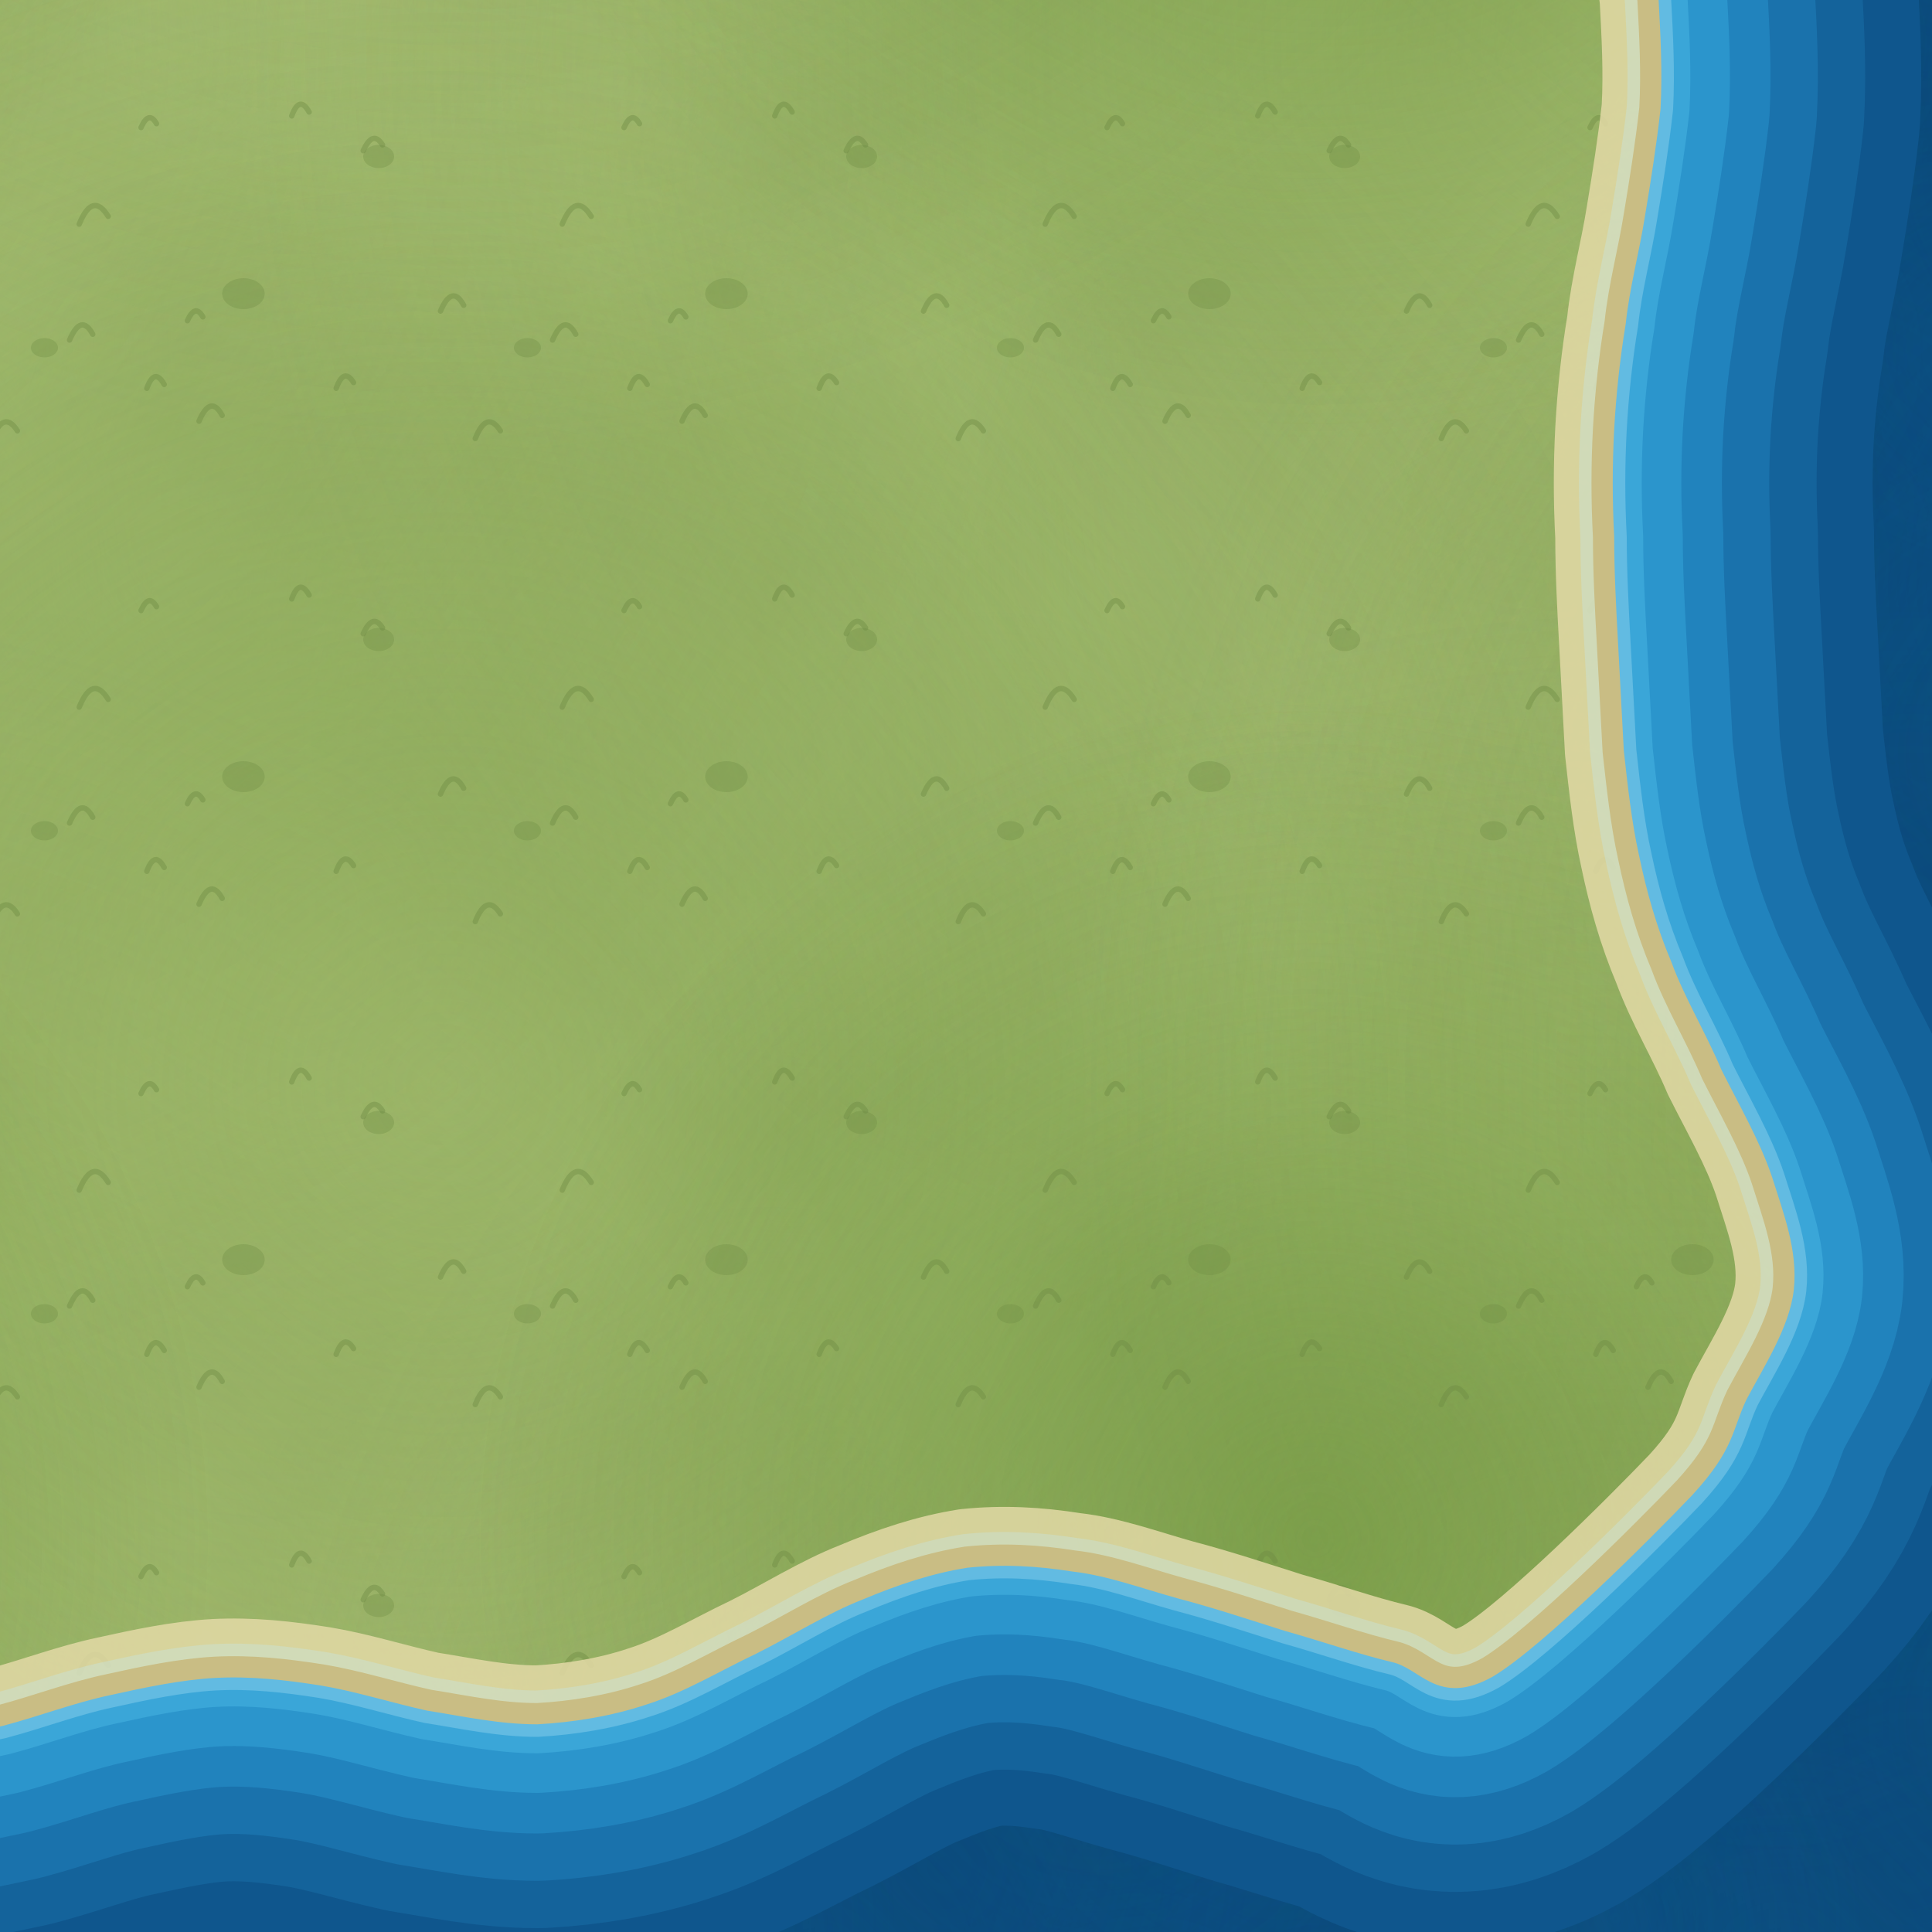
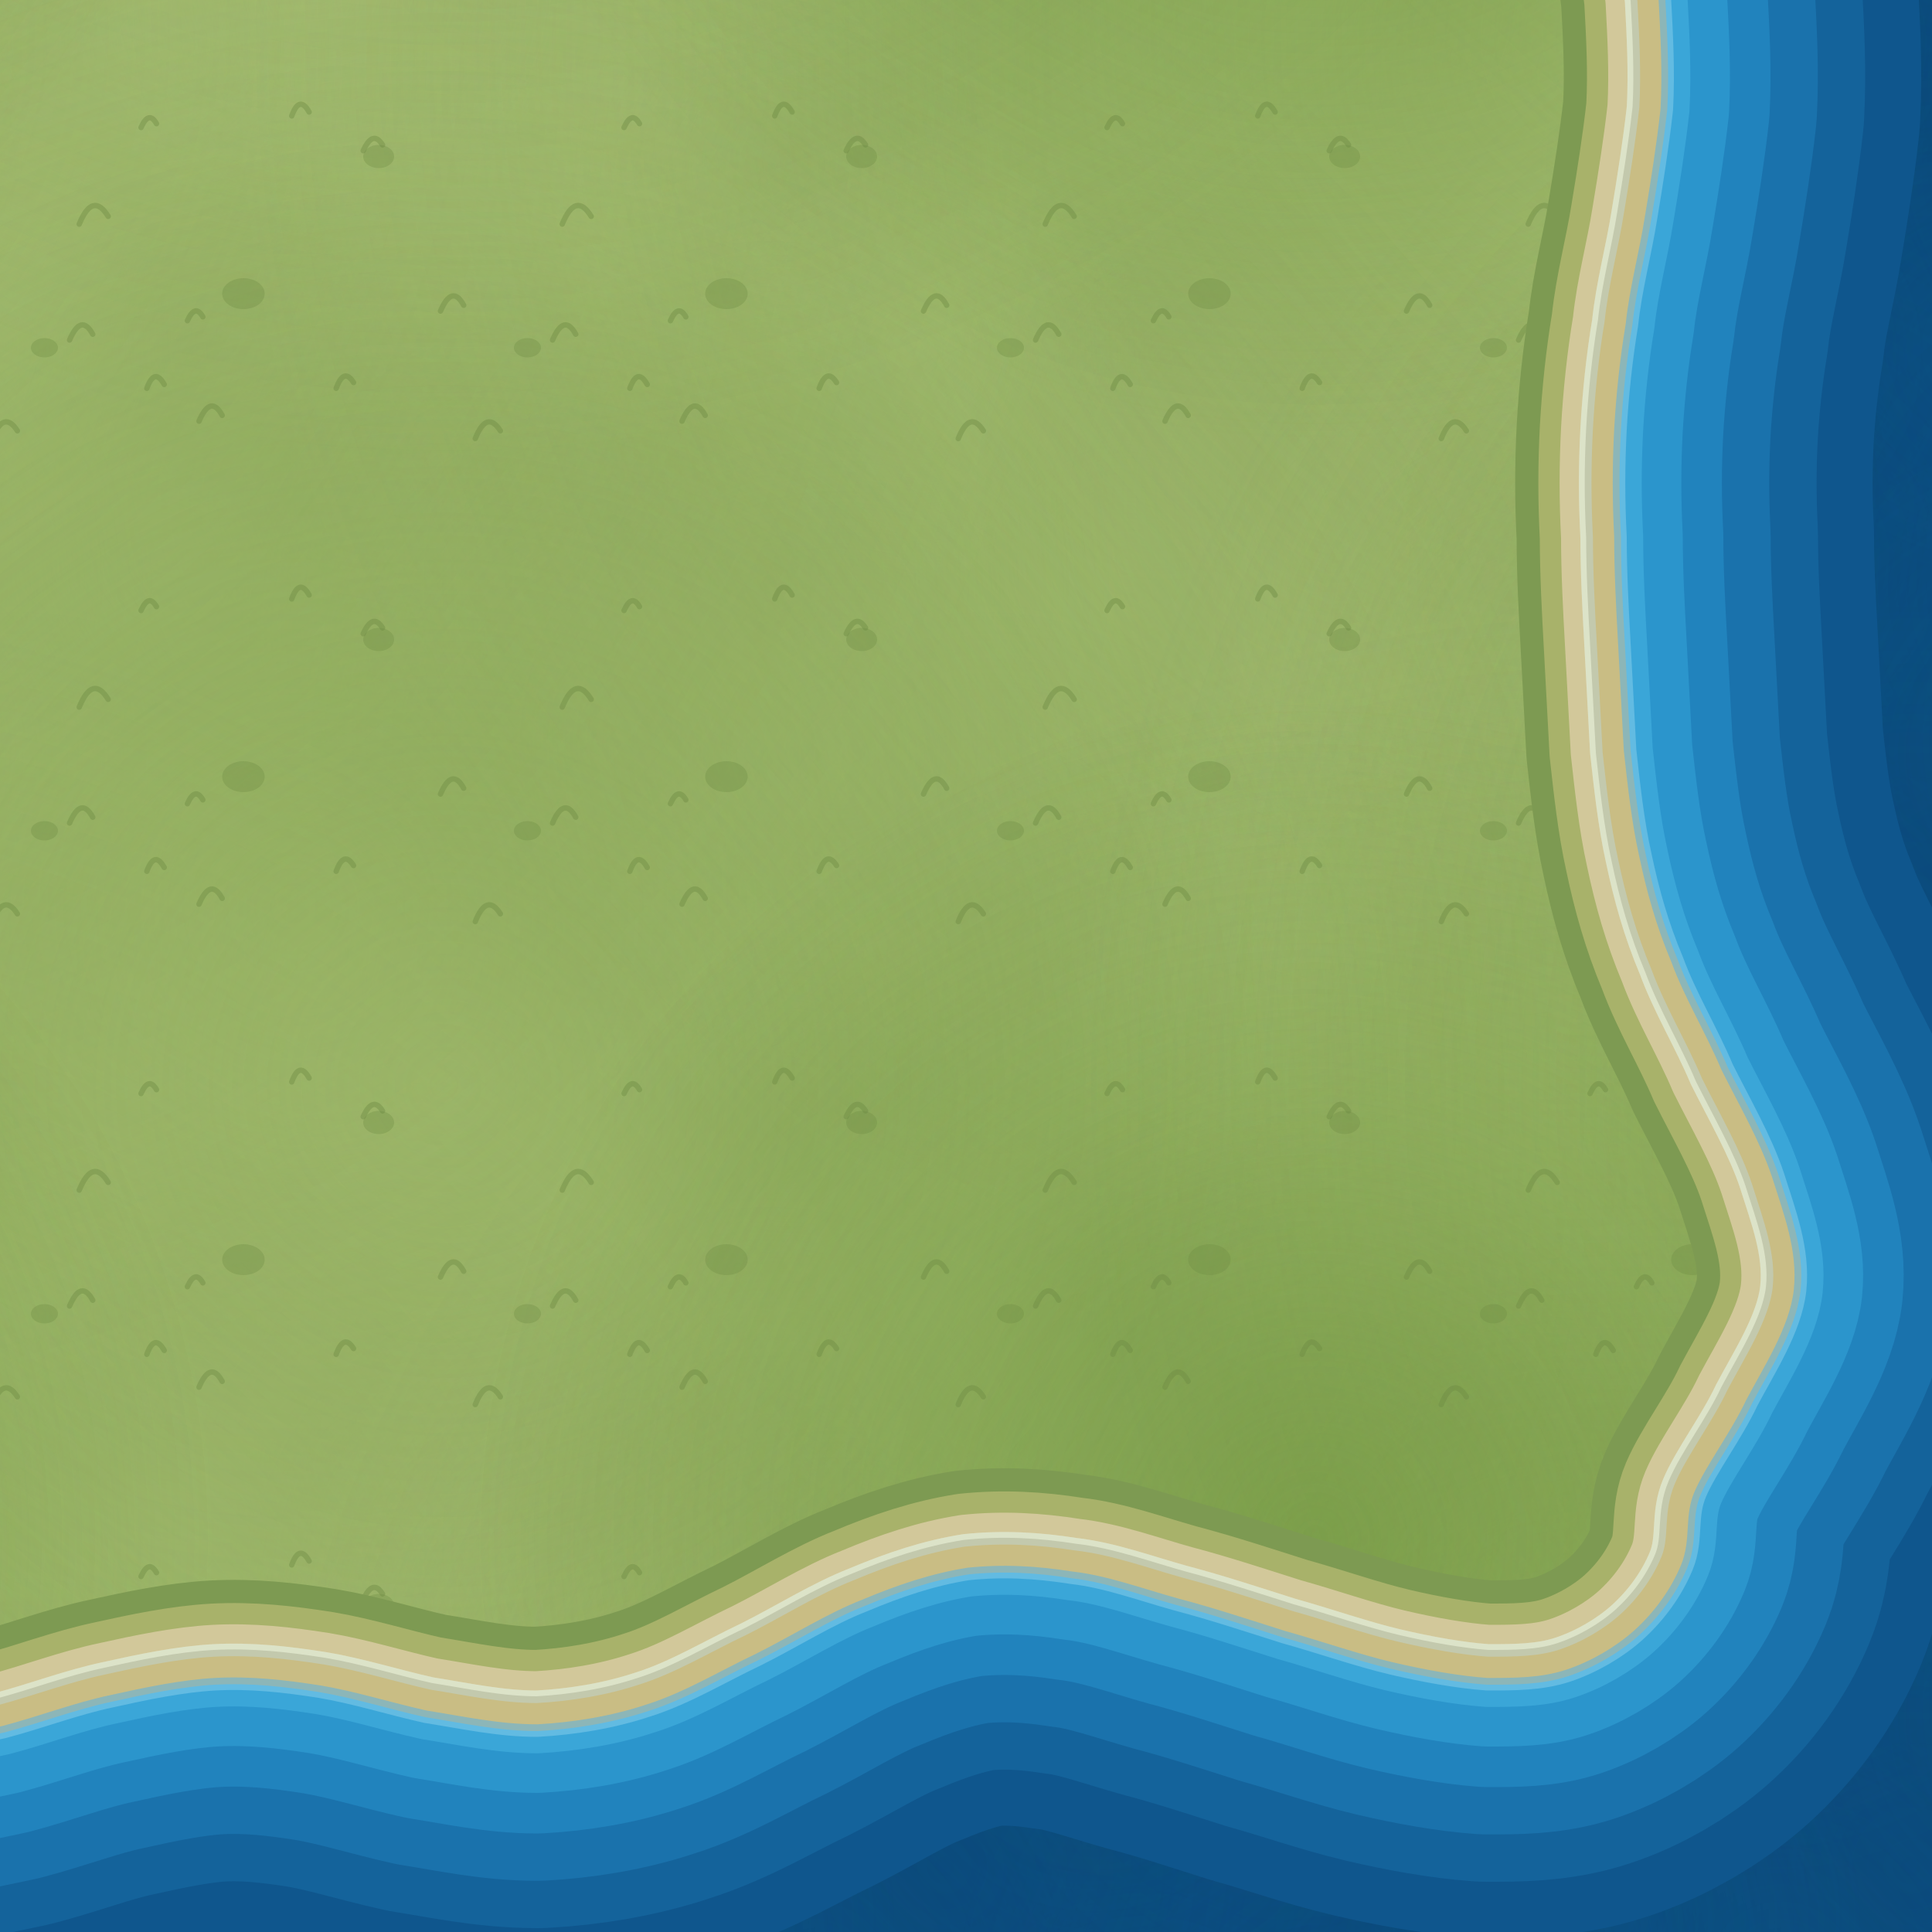
<svg xmlns="http://www.w3.org/2000/svg" viewBox="0 0 100 100" width="100" height="100" preserveAspectRatio="none">
  <defs>
    <radialGradient id="outer7g-hi">
      <stop offset="0" stop-color="#9cba6c" stop-opacity="0.34" />
      <stop offset="1" stop-color="#9cba6c" stop-opacity="0" />
    </radialGradient>
    <radialGradient id="outer7g-lo">
      <stop offset="0" stop-color="#6d8b43" stop-opacity="0.306" />
      <stop offset="1" stop-color="#6d8b43" stop-opacity="0" />
    </radialGradient>
    <pattern id="outer7g-mottle" width="50" height="50" patternUnits="userSpaceOnUse">
      <circle cx="7.8" cy="2.3" r="14.2" fill="url(#outer7g-hi)" />
      <circle cx="7.8" cy="52.3" r="14.2" fill="url(#outer7g-hi)" />
      <circle cx="57.8" cy="2.3" r="14.2" fill="url(#outer7g-hi)" />
      <circle cx="57.8" cy="52.3" r="14.2" fill="url(#outer7g-hi)" />
      <circle cx="23.4" cy="1.1" r="17" fill="url(#outer7g-lo)" />
      <circle cx="23.4" cy="51.1" r="17" fill="url(#outer7g-lo)" />
      <circle cx="-18.1" cy="3.9" r="18.9" fill="url(#outer7g-hi)" />
      <circle cx="-18.1" cy="53.9" r="18.9" fill="url(#outer7g-hi)" />
      <circle cx="31.9" cy="3.9" r="18.9" fill="url(#outer7g-hi)" />
      <circle cx="31.9" cy="53.9" r="18.9" fill="url(#outer7g-hi)" />
      <circle cx="-9.2" cy="8.5" r="11.1" fill="url(#outer7g-lo)" />
      <circle cx="-9.2" cy="58.5" r="11.1" fill="url(#outer7g-lo)" />
      <circle cx="40.8" cy="8.5" r="11.1" fill="url(#outer7g-lo)" />
      <circle cx="40.8" cy="58.5" r="11.1" fill="url(#outer7g-lo)" />
      <circle cx="10.4" cy="18.4" r="11.7" fill="url(#outer7g-lo)" />
      <circle cx="60.4" cy="18.4" r="11.7" fill="url(#outer7g-lo)" />
      <circle cx="21.4" cy="17" r="15.8" fill="url(#outer7g-hi)" />
      <circle cx="25.3" cy="23.9" r="12.7" fill="url(#outer7g-lo)" />
      <circle cx="-2.7" cy="18" r="11.9" fill="url(#outer7g-hi)" />
      <circle cx="47.3" cy="18" r="11.9" fill="url(#outer7g-hi)" />
      <circle cx="8.3" cy="29.1" r="18.3" fill="url(#outer7g-hi)" />
      <circle cx="58.3" cy="29.1" r="18.3" fill="url(#outer7g-hi)" />
      <circle cx="18.9" cy="25.9" r="19.1" fill="url(#outer7g-lo)" />
      <circle cx="68.9" cy="25.9" r="19.1" fill="url(#outer7g-lo)" />
      <circle cx="28.6" cy="32.6" r="16.1" fill="url(#outer7g-hi)" />
      <circle cx="-10.2" cy="30.1" r="18.2" fill="url(#outer7g-lo)" />
      <circle cx="39.8" cy="30.1" r="18.2" fill="url(#outer7g-lo)" />
      <circle cx="1.1" cy="-3.4" r="15.4" fill="url(#outer7g-lo)" />
      <circle cx="1.1" cy="46.6" r="15.4" fill="url(#outer7g-lo)" />
      <circle cx="51.1" cy="-3.4" r="15.4" fill="url(#outer7g-lo)" />
      <circle cx="51.1" cy="46.6" r="15.4" fill="url(#outer7g-lo)" />
      <circle cx="16.4" cy="-0.7" r="12.9" fill="url(#outer7g-hi)" />
      <circle cx="16.4" cy="49.3" r="12.9" fill="url(#outer7g-hi)" />
      <circle cx="-16.5" cy="-11.9" r="17.9" fill="url(#outer7g-lo)" />
      <circle cx="-16.5" cy="38.1" r="17.9" fill="url(#outer7g-lo)" />
      <circle cx="33.5" cy="-11.9" r="17.9" fill="url(#outer7g-lo)" />
      <circle cx="33.5" cy="38.1" r="17.9" fill="url(#outer7g-lo)" />
      <circle cx="-6.6" cy="-11" r="16.8" fill="url(#outer7g-hi)" />
      <circle cx="-6.6" cy="39" r="16.8" fill="url(#outer7g-hi)" />
      <circle cx="43.4" cy="-11" r="16.8" fill="url(#outer7g-hi)" />
      <circle cx="43.4" cy="39" r="16.8" fill="url(#outer7g-hi)" />
    </pattern>
    <radialGradient id="outer7v-hi">
      <stop offset="0" stop-color="#5d8a2c" stop-opacity="0.5" />
      <stop offset="1" stop-color="#5d8a2c" stop-opacity="0" />
    </radialGradient>
    <radialGradient id="outer7v-lo">
      <stop offset="0" stop-color="#bccb85" stop-opacity="0.45" />
      <stop offset="1" stop-color="#bccb85" stop-opacity="0" />
    </radialGradient>
    <pattern id="outer7v-mottle" width="100" height="100" patternUnits="userSpaceOnUse">
      <circle cx="15.5" cy="47" r="51.6" fill="url(#outer7v-hi)" />
      <circle cx="15.5" cy="147" r="51.6" fill="url(#outer7v-hi)" />
      <circle cx="115.5" cy="47" r="51.6" fill="url(#outer7v-hi)" />
      <circle cx="115.5" cy="147" r="51.6" fill="url(#outer7v-hi)" />
      <circle cx="-16" cy="2.5" r="71.6" fill="url(#outer7v-lo)" />
      <circle cx="-16" cy="102.5" r="71.6" fill="url(#outer7v-lo)" />
      <circle cx="84" cy="2.5" r="71.6" fill="url(#outer7v-lo)" />
      <circle cx="84" cy="102.5" r="71.6" fill="url(#outer7v-lo)" />
      <circle cx="23.5" cy="-44" r="67.4" fill="url(#outer7v-lo)" />
      <circle cx="23.5" cy="56" r="67.4" fill="url(#outer7v-lo)" />
      <circle cx="23.5" cy="156" r="67.4" fill="url(#outer7v-lo)" />
      <circle cx="123.5" cy="-44" r="67.4" fill="url(#outer7v-lo)" />
      <circle cx="123.5" cy="56" r="67.4" fill="url(#outer7v-lo)" />
      <circle cx="123.5" cy="156" r="67.4" fill="url(#outer7v-lo)" />
      <circle cx="-32" cy="-20.5" r="43.2" fill="url(#outer7v-hi)" />
      <circle cx="-32" cy="79.5" r="43.2" fill="url(#outer7v-hi)" />
      <circle cx="68" cy="-20.5" r="43.2" fill="url(#outer7v-hi)" />
      <circle cx="68" cy="79.5" r="43.2" fill="url(#outer7v-hi)" />
    </pattern>
    <pattern id="outer7-grass" width="25" height="25" patternUnits="userSpaceOnUse">
      <ellipse cx="19.6" cy="8.1" rx="0.8" ry="0.6" fill="#6d8b43" opacity=".33" />
-       <path d="M7.3 6.6q0.4 -0.9 0.8 -0.2" fill="none" stroke="#6d8b43" stroke-width=".28" stroke-linecap="round" opacity=".42" />
-       <path d="M15.1 6q0.4 -1.1 0.9 -0.2" fill="none" stroke="#6d8b43" stroke-width=".28" stroke-linecap="round" opacity=".42" />
-       <path d="M9.7 16.6q0.4 -0.9 0.8 -0.2" fill="none" stroke="#6d8b43" stroke-width=".28" stroke-linecap="round" opacity=".42" />
-       <path d="M18.8 7.8q0.5 -1.1 1 -0.3" fill="none" stroke="#6d8b43" stroke-width=".28" stroke-linecap="round" opacity=".42" />
+       <path d="M7.3 6.6q0.4 -0.9 0.8 -0.2" fill="none" stroke="#6d8b43" stroke-width="0.28" stroke-linecap="round" opacity=".42" />
+       <path d="M15.1 6q0.4 -1.1 0.9 -0.2" fill="none" stroke="#6d8b43" stroke-width="0.28" stroke-linecap="round" opacity=".42" />
+       <path d="M9.7 16.6q0.4 -0.9 0.8 -0.2" fill="none" stroke="#6d8b43" stroke-width="0.28" stroke-linecap="round" opacity=".42" />
+       <path d="M18.8 7.8q0.5 -1.1 1 -0.3" fill="none" stroke="#6d8b43" stroke-width="0.28" stroke-linecap="round" opacity=".42" />
      <ellipse cx="2.3" cy="18" rx="0.7" ry="0.5" fill="#6d8b43" opacity=".33" />
-       <path d="M3.6 17.6q0.6 -1.4 1.2 -0.3" fill="none" stroke="#6d8b43" stroke-width=".28" stroke-linecap="round" opacity=".42" />
-       <path d="M7.6 20.1q0.4 -1.1 0.9 -0.2" fill="none" stroke="#6d8b43" stroke-width=".28" stroke-linecap="round" opacity=".42" />
-       <path d="M17.4 20.1q0.4 -1.1 0.9 -0.3" fill="none" stroke="#6d8b43" stroke-width=".28" stroke-linecap="round" opacity=".42" />
-       <path d="M4.1 11.6q0.7 -1.7 1.5 -0.4" fill="none" stroke="#6d8b43" stroke-width=".28" stroke-linecap="round" opacity=".42" />
+       <path d="M3.6 17.6q0.6 -1.4 1.2 -0.3" fill="none" stroke="#6d8b43" stroke-width="0.28" stroke-linecap="round" opacity=".42" />
+       <path d="M7.6 20.1q0.4 -1.1 0.9 -0.2" fill="none" stroke="#6d8b43" stroke-width="0.28" stroke-linecap="round" opacity=".42" />
+       <path d="M17.4 20.1q0.4 -1.1 0.9 -0.3" fill="none" stroke="#6d8b43" stroke-width="0.28" stroke-linecap="round" opacity=".42" />
+       <path d="M4.1 11.6q0.7 -1.7 1.5 -0.4" fill="none" stroke="#6d8b43" stroke-width="0.28" stroke-linecap="round" opacity=".42" />
      <ellipse cx="12.6" cy="15.2" rx="1.1" ry="0.8" fill="#6d8b43" opacity=".33" />
-       <path d="M-0.4 22.7q0.6 -1.5 1.3 -0.4" fill="none" stroke="#6d8b43" stroke-width=".28" stroke-linecap="round" opacity=".42" />
-       <path d="M24.6 22.7q0.6 -1.5 1.3 -0.4" fill="none" stroke="#6d8b43" stroke-width=".28" stroke-linecap="round" opacity=".42" />
-       <path d="M10.3 21.8q0.6 -1.4 1.2 -0.3" fill="none" stroke="#6d8b43" stroke-width=".28" stroke-linecap="round" opacity=".42" />
-       <path d="M22.8 16.1q0.6 -1.4 1.2 -0.3" fill="none" stroke="#6d8b43" stroke-width=".28" stroke-linecap="round" opacity=".42" />
+       <path d="M-0.4 22.7q0.6 -1.5 1.3 -0.4" fill="none" stroke="#6d8b43" stroke-width="0.28" stroke-linecap="round" opacity=".42" />
+       <path d="M24.6 22.7q0.6 -1.5 1.3 -0.4" fill="none" stroke="#6d8b43" stroke-width="0.28" stroke-linecap="round" opacity=".42" />
+       <path d="M10.3 21.8q0.6 -1.4 1.2 -0.3" fill="none" stroke="#6d8b43" stroke-width="0.28" stroke-linecap="round" opacity=".42" />
+       <path d="M22.8 16.1q0.6 -1.4 1.2 -0.3" fill="none" stroke="#6d8b43" stroke-width="0.28" stroke-linecap="round" opacity=".42" />
    </pattern>
    <radialGradient id="outer7w-hi">
      <stop offset="0" stop-color="#12639f" stop-opacity="0.16" />
      <stop offset="1" stop-color="#12639f" stop-opacity="0" />
    </radialGradient>
    <radialGradient id="outer7w-lo">
      <stop offset="0" stop-color="#08416e" stop-opacity="0.144" />
      <stop offset="1" stop-color="#08416e" stop-opacity="0" />
    </radialGradient>
    <pattern id="outer7w-mottle" width="50" height="50" patternUnits="userSpaceOnUse">
      <circle cx="-7.8" cy="2.3" r="14.2" fill="url(#outer7w-hi)" />
      <circle cx="-7.8" cy="52.3" r="14.2" fill="url(#outer7w-hi)" />
      <circle cx="42.2" cy="2.3" r="14.2" fill="url(#outer7w-hi)" />
      <circle cx="42.2" cy="52.3" r="14.2" fill="url(#outer7w-hi)" />
      <circle cx="26.6" cy="1.1" r="17" fill="url(#outer7w-lo)" />
      <circle cx="26.6" cy="51.1" r="17" fill="url(#outer7w-lo)" />
      <circle cx="18.1" cy="3.9" r="18.9" fill="url(#outer7w-hi)" />
      <circle cx="18.1" cy="53.9" r="18.9" fill="url(#outer7w-hi)" />
      <circle cx="68.1" cy="3.9" r="18.9" fill="url(#outer7w-hi)" />
      <circle cx="68.1" cy="53.9" r="18.9" fill="url(#outer7w-hi)" />
      <circle cx="9.2" cy="8.5" r="11.1" fill="url(#outer7w-lo)" />
      <circle cx="9.2" cy="58.5" r="11.1" fill="url(#outer7w-lo)" />
      <circle cx="59.2" cy="8.5" r="11.1" fill="url(#outer7w-lo)" />
      <circle cx="59.2" cy="58.5" r="11.1" fill="url(#outer7w-lo)" />
      <circle cx="-10.4" cy="18.4" r="11.7" fill="url(#outer7w-lo)" />
      <circle cx="39.6" cy="18.4" r="11.7" fill="url(#outer7w-lo)" />
      <circle cx="28.6" cy="17" r="15.8" fill="url(#outer7w-hi)" />
      <circle cx="24.7" cy="23.9" r="12.7" fill="url(#outer7w-lo)" />
      <circle cx="2.7" cy="18" r="11.9" fill="url(#outer7w-hi)" />
      <circle cx="52.7" cy="18" r="11.9" fill="url(#outer7w-hi)" />
      <circle cx="-8.3" cy="29.1" r="18.3" fill="url(#outer7w-hi)" />
      <circle cx="41.7" cy="29.1" r="18.3" fill="url(#outer7w-hi)" />
      <circle cx="-18.9" cy="25.9" r="19.1" fill="url(#outer7w-lo)" />
      <circle cx="31.1" cy="25.9" r="19.1" fill="url(#outer7w-lo)" />
      <circle cx="21.4" cy="32.6" r="16.1" fill="url(#outer7w-hi)" />
      <circle cx="10.2" cy="30.1" r="18.2" fill="url(#outer7w-lo)" />
      <circle cx="60.2" cy="30.1" r="18.2" fill="url(#outer7w-lo)" />
      <circle cx="-1.1" cy="-3.4" r="15.4" fill="url(#outer7w-lo)" />
      <circle cx="-1.1" cy="46.6" r="15.4" fill="url(#outer7w-lo)" />
      <circle cx="48.9" cy="-3.4" r="15.4" fill="url(#outer7w-lo)" />
      <circle cx="48.9" cy="46.6" r="15.4" fill="url(#outer7w-lo)" />
      <circle cx="33.6" cy="-0.7" r="12.9" fill="url(#outer7w-hi)" />
      <circle cx="33.6" cy="49.3" r="12.9" fill="url(#outer7w-hi)" />
      <circle cx="16.5" cy="-11.9" r="17.9" fill="url(#outer7w-lo)" />
      <circle cx="16.5" cy="38.1" r="17.9" fill="url(#outer7w-lo)" />
      <circle cx="66.5" cy="-11.9" r="17.9" fill="url(#outer7w-lo)" />
      <circle cx="66.5" cy="38.1" r="17.9" fill="url(#outer7w-lo)" />
      <circle cx="6.6" cy="-11" r="16.8" fill="url(#outer7w-hi)" />
      <circle cx="6.6" cy="39" r="16.8" fill="url(#outer7w-hi)" />
      <circle cx="56.6" cy="-11" r="16.8" fill="url(#outer7w-hi)" />
      <circle cx="56.6" cy="39" r="16.8" fill="url(#outer7w-hi)" />
    </pattern>
-     <path id="outer7-land" d="M84.4 -11.1C84.4 -10.2 84.4 -7.4 84.6 -5.6C84.7 -3.7 85.1 -1.9 85.3 0C85.4 1.9 85.5 3.7 85.4 5.6C85.2 7.4 84.9 9.3 84.6 11.1C84.3 13 83.8 14.8 83.6 16.7C83.3 18.5 83.1 20.4 83 22.2C82.9 24.1 82.9 25.9 83 27.8C83 29.6 83.1 31.5 83.2 33.3C83.3 35.2 83.4 37 83.5 38.9C83.7 40.7 83.9 42.6 84.3 44.4C84.7 46.3 85.2 48.1 86 50C86.7 51.9 87.8 53.7 88.6 55.6C89.5 57.4 90.6 59.3 91.2 61.1C91.8 63 92.5 64.8 92.3 66.7C92.1 68.5 90.8 70.5 89.9 72.2C89.1 73.9 89.3 74.7 87.2 77C85 79.3 79.5 84.8 77 86.3C74.5 87.7 73.9 85.9 72.2 85.5C70.5 85.1 68.5 84.4 66.7 83.9C64.8 83.3 63 82.7 61.1 82.2C59.3 81.7 57.4 81 55.6 80.8C53.7 80.5 51.9 80.4 50 80.6C48.1 80.9 46.3 81.5 44.4 82.3C42.6 83 40.7 84.2 38.9 85.1C37 86 35.2 87.1 33.3 87.7C31.5 88.3 29.6 88.6 27.8 88.7C25.9 88.7 24.1 88.3 22.2 88C20.4 87.6 18.5 87 16.7 86.7C14.8 86.4 13 86.2 11.1 86.3C9.3 86.4 7.4 86.8 5.6 87.2C3.7 87.6 1.9 88.3 0 88.8C-1.9 89.2 -3.7 89.6 -5.6 89.8C-7.4 89.9 -10.2 89.6 -11.1 89.5L-12 -12L86 -12Z" />
-     <path id="outer7-coast" d="M84.4 -11.1C84.4 -10.2 84.4 -7.4 84.6 -5.6C84.7 -3.7 85.1 -1.9 85.3 0C85.4 1.9 85.5 3.7 85.4 5.6C85.2 7.4 84.9 9.3 84.6 11.1C84.3 13 83.8 14.8 83.6 16.7C83.3 18.5 83.1 20.4 83 22.2C82.9 24.1 82.9 25.9 83 27.8C83 29.6 83.1 31.5 83.2 33.3C83.3 35.2 83.4 37 83.5 38.9C83.7 40.7 83.9 42.6 84.3 44.4C84.7 46.3 85.2 48.1 86 50C86.7 51.9 87.8 53.7 88.6 55.6C89.5 57.4 90.6 59.3 91.2 61.1C91.8 63 92.5 64.8 92.3 66.7C92.1 68.5 90.8 70.5 89.9 72.2C89.1 73.9 89.3 74.7 87.2 77C85 79.3 79.5 84.8 77 86.3C74.5 87.7 73.9 85.9 72.2 85.5C70.5 85.1 68.5 84.4 66.7 83.9C64.8 83.3 63 82.7 61.1 82.2C59.3 81.7 57.4 81 55.6 80.8C53.7 80.5 51.9 80.4 50 80.6C48.1 80.9 46.3 81.5 44.4 82.3C42.6 83 40.7 84.2 38.9 85.1C37 86 35.2 87.1 33.3 87.7C31.5 88.3 29.6 88.6 27.8 88.7C25.9 88.7 24.1 88.3 22.2 88C20.4 87.6 18.5 87 16.7 86.7C14.8 86.4 13 86.2 11.1 86.3C9.3 86.4 7.4 86.8 5.6 87.2C3.7 87.6 1.9 88.3 0 88.8C-1.9 89.2 -3.7 89.6 -5.6 89.8C-7.4 89.9 -10.2 89.6 -11.1 89.5" />
+     <path id="outer7-land" d="M84.4 -11.1C84.4 -10.2 84.4 -7.4 84.6 -5.6C84.7 -3.7 85.1 -1.9 85.3 0C85.4 1.9 85.5 3.7 85.4 5.6C85.2 7.4 84.9 9.3 84.6 11.1C84.3 13 83.8 14.8 83.6 16.7C83.3 18.5 83.1 20.4 83 22.2C82.9 24.1 82.9 25.9 83 27.8C83 29.6 83.1 31.5 83.2 33.3C83.3 35.2 83.4 37 83.5 38.9C83.7 40.7 83.9 42.6 84.3 44.4C84.7 46.3 85.2 48.1 86 50C86.7 51.9 87.8 53.7 88.6 55.6C89.5 57.4 90.6 59.3 91.2 61.1C91.8 63 92.5 64.8 92.3 66.7C92.1 68.5 90.8 70.5 89.9 72.2C89.1 73.9 87.8 75.6 87.2 77C86.6 78.4 87 79.6 86.5 80.8C86 82 85.2 83.1 84.2 84C83.3 84.8 82.1 85.5 80.9 85.9C79.7 86.3 78.4 86.3 77 86.3C75.6 86.2 73.9 85.9 72.2 85.5C70.5 85.1 68.5 84.4 66.7 83.9C64.8 83.3 63 82.7 61.1 82.2C59.3 81.7 57.4 81 55.6 80.8C53.7 80.5 51.9 80.4 50 80.6C48.1 80.9 46.3 81.5 44.4 82.3C42.6 83 40.7 84.2 38.9 85.1C37 86 35.2 87.1 33.3 87.7C31.5 88.3 29.6 88.6 27.8 88.7C25.9 88.7 24.1 88.3 22.2 88C20.4 87.6 18.5 87 16.7 86.7C14.8 86.4 13 86.2 11.1 86.3C9.3 86.4 7.4 86.8 5.6 87.2C3.7 87.6 1.9 88.3 0 88.8C-1.9 89.2 -3.7 89.6 -5.6 89.8C-7.4 89.9 -10.2 89.6 -11.1 89.5L-12 -12L86 -12Z" />
+     <path id="outer7-coast" d="M84.4 -11.1C84.4 -10.2 84.4 -7.4 84.6 -5.6C84.7 -3.7 85.1 -1.9 85.3 0C85.4 1.9 85.5 3.7 85.4 5.6C85.2 7.4 84.9 9.3 84.6 11.1C84.3 13 83.8 14.8 83.6 16.7C83.3 18.5 83.1 20.4 83 22.2C82.9 24.1 82.9 25.9 83 27.8C83 29.6 83.1 31.5 83.2 33.3C83.3 35.2 83.4 37 83.5 38.9C83.7 40.7 83.9 42.6 84.3 44.4C84.7 46.3 85.2 48.1 86 50C86.7 51.9 87.8 53.7 88.6 55.6C89.5 57.4 90.6 59.3 91.2 61.1C91.8 63 92.5 64.8 92.3 66.7C92.1 68.5 90.8 70.5 89.9 72.2C89.1 73.9 87.8 75.6 87.2 77C86.6 78.4 87 79.6 86.5 80.8C86 82 85.2 83.1 84.2 84C83.3 84.8 82.1 85.5 80.9 85.9C79.7 86.3 78.4 86.3 77 86.3C75.6 86.2 73.9 85.9 72.2 85.5C70.5 85.1 68.5 84.4 66.7 83.9C64.8 83.3 63 82.7 61.1 82.2C59.3 81.7 57.4 81 55.6 80.8C53.7 80.5 51.9 80.4 50 80.6C48.1 80.9 46.3 81.5 44.4 82.3C42.6 83 40.7 84.2 38.9 85.1C37 86 35.2 87.1 33.3 87.7C31.5 88.3 29.6 88.6 27.8 88.7C25.9 88.7 24.1 88.3 22.2 88C20.4 87.6 18.5 87 16.7 86.7C14.8 86.4 13 86.2 11.1 86.3C9.3 86.4 7.4 86.8 5.6 87.2C3.7 87.6 1.9 88.3 0 88.8C-1.9 89.2 -3.7 89.6 -5.6 89.8C-7.4 89.9 -10.2 89.6 -11.1 89.5" />
    <clipPath id="outer7-clip">
      <use href="#outer7-land" />
    </clipPath>
  </defs>
  <rect x="-12" y="-12" width="124" height="124" fill="#0a4a7a" />
  <rect x="-12" y="-12" width="124" height="124" fill="url(#outer7w-mottle)" />
  <use href="#outer7-coast" fill="none" stroke="#0f568d" stroke-width="28" stroke-linejoin="round" stroke-linecap="butt" />
  <use href="#outer7-coast" fill="none" stroke="#14639b" stroke-width="22.2" stroke-linejoin="round" stroke-linecap="butt" />
  <use href="#outer7-coast" fill="none" stroke="#1a72ac" stroke-width="17.3" stroke-linejoin="round" stroke-linecap="butt" />
  <use href="#outer7-coast" fill="none" stroke="#2183bd" stroke-width="12.4" stroke-linejoin="round" stroke-linecap="butt" />
  <use href="#outer7-coast" fill="none" stroke="#2b95cc" stroke-width="8.2" stroke-linejoin="round" stroke-linecap="butt" />
  <use href="#outer7-coast" fill="none" stroke="#3aa6d8" stroke-width="4.1" stroke-linejoin="round" stroke-linecap="butt" />
  <use href="#outer7-land" fill="#86a556" />
  <g clip-path="url(#outer7-clip)">
    <rect x="-12" y="-12" width="124" height="124" fill="url(#outer7g-mottle)" />
    <rect x="-12" y="-12" width="124" height="124" fill="url(#outer7v-mottle)" />
    <rect x="-12" y="-12" width="124" height="124" fill="url(#outer7-grass)" />
-     <use href="#outer7-coast" fill="none" stroke="#e3d9a6" stroke-width="5" stroke-linejoin="round" stroke-linecap="butt" opacity=".85" />
+     <use href="#outer7-coast" fill="none" stroke="#7d9a52" stroke-width="9" stroke-linejoin="round" stroke-linecap="butt" />
+     <use href="#outer7-coast" fill="none" stroke="#a8b26a" stroke-width="6.6" stroke-linejoin="round" stroke-linecap="butt" />
+     <use href="#outer7-coast" fill="none" stroke="#d2c89a" stroke-width="4.4" stroke-linejoin="round" stroke-linecap="butt" />
+     <use href="#outer7-coast" fill="none" stroke="#e8dfb4" stroke-width="2.4" stroke-linejoin="round" stroke-linecap="butt" />
  </g>
+   <use href="#outer7-coast" fill="none" stroke="#a89b6d" stroke-width="1.8" stroke-linejoin="round" stroke-linecap="butt" opacity=".55" />
  <use href="#outer7-coast" fill="none" stroke="#bfeaf7" stroke-width="2.4" stroke-linejoin="round" stroke-linecap="butt" opacity=".3" />
  <use href="#outer7-coast" fill="none" stroke="#c9bd84" stroke-width="1.1" stroke-linejoin="round" stroke-linecap="butt" />
</svg>
